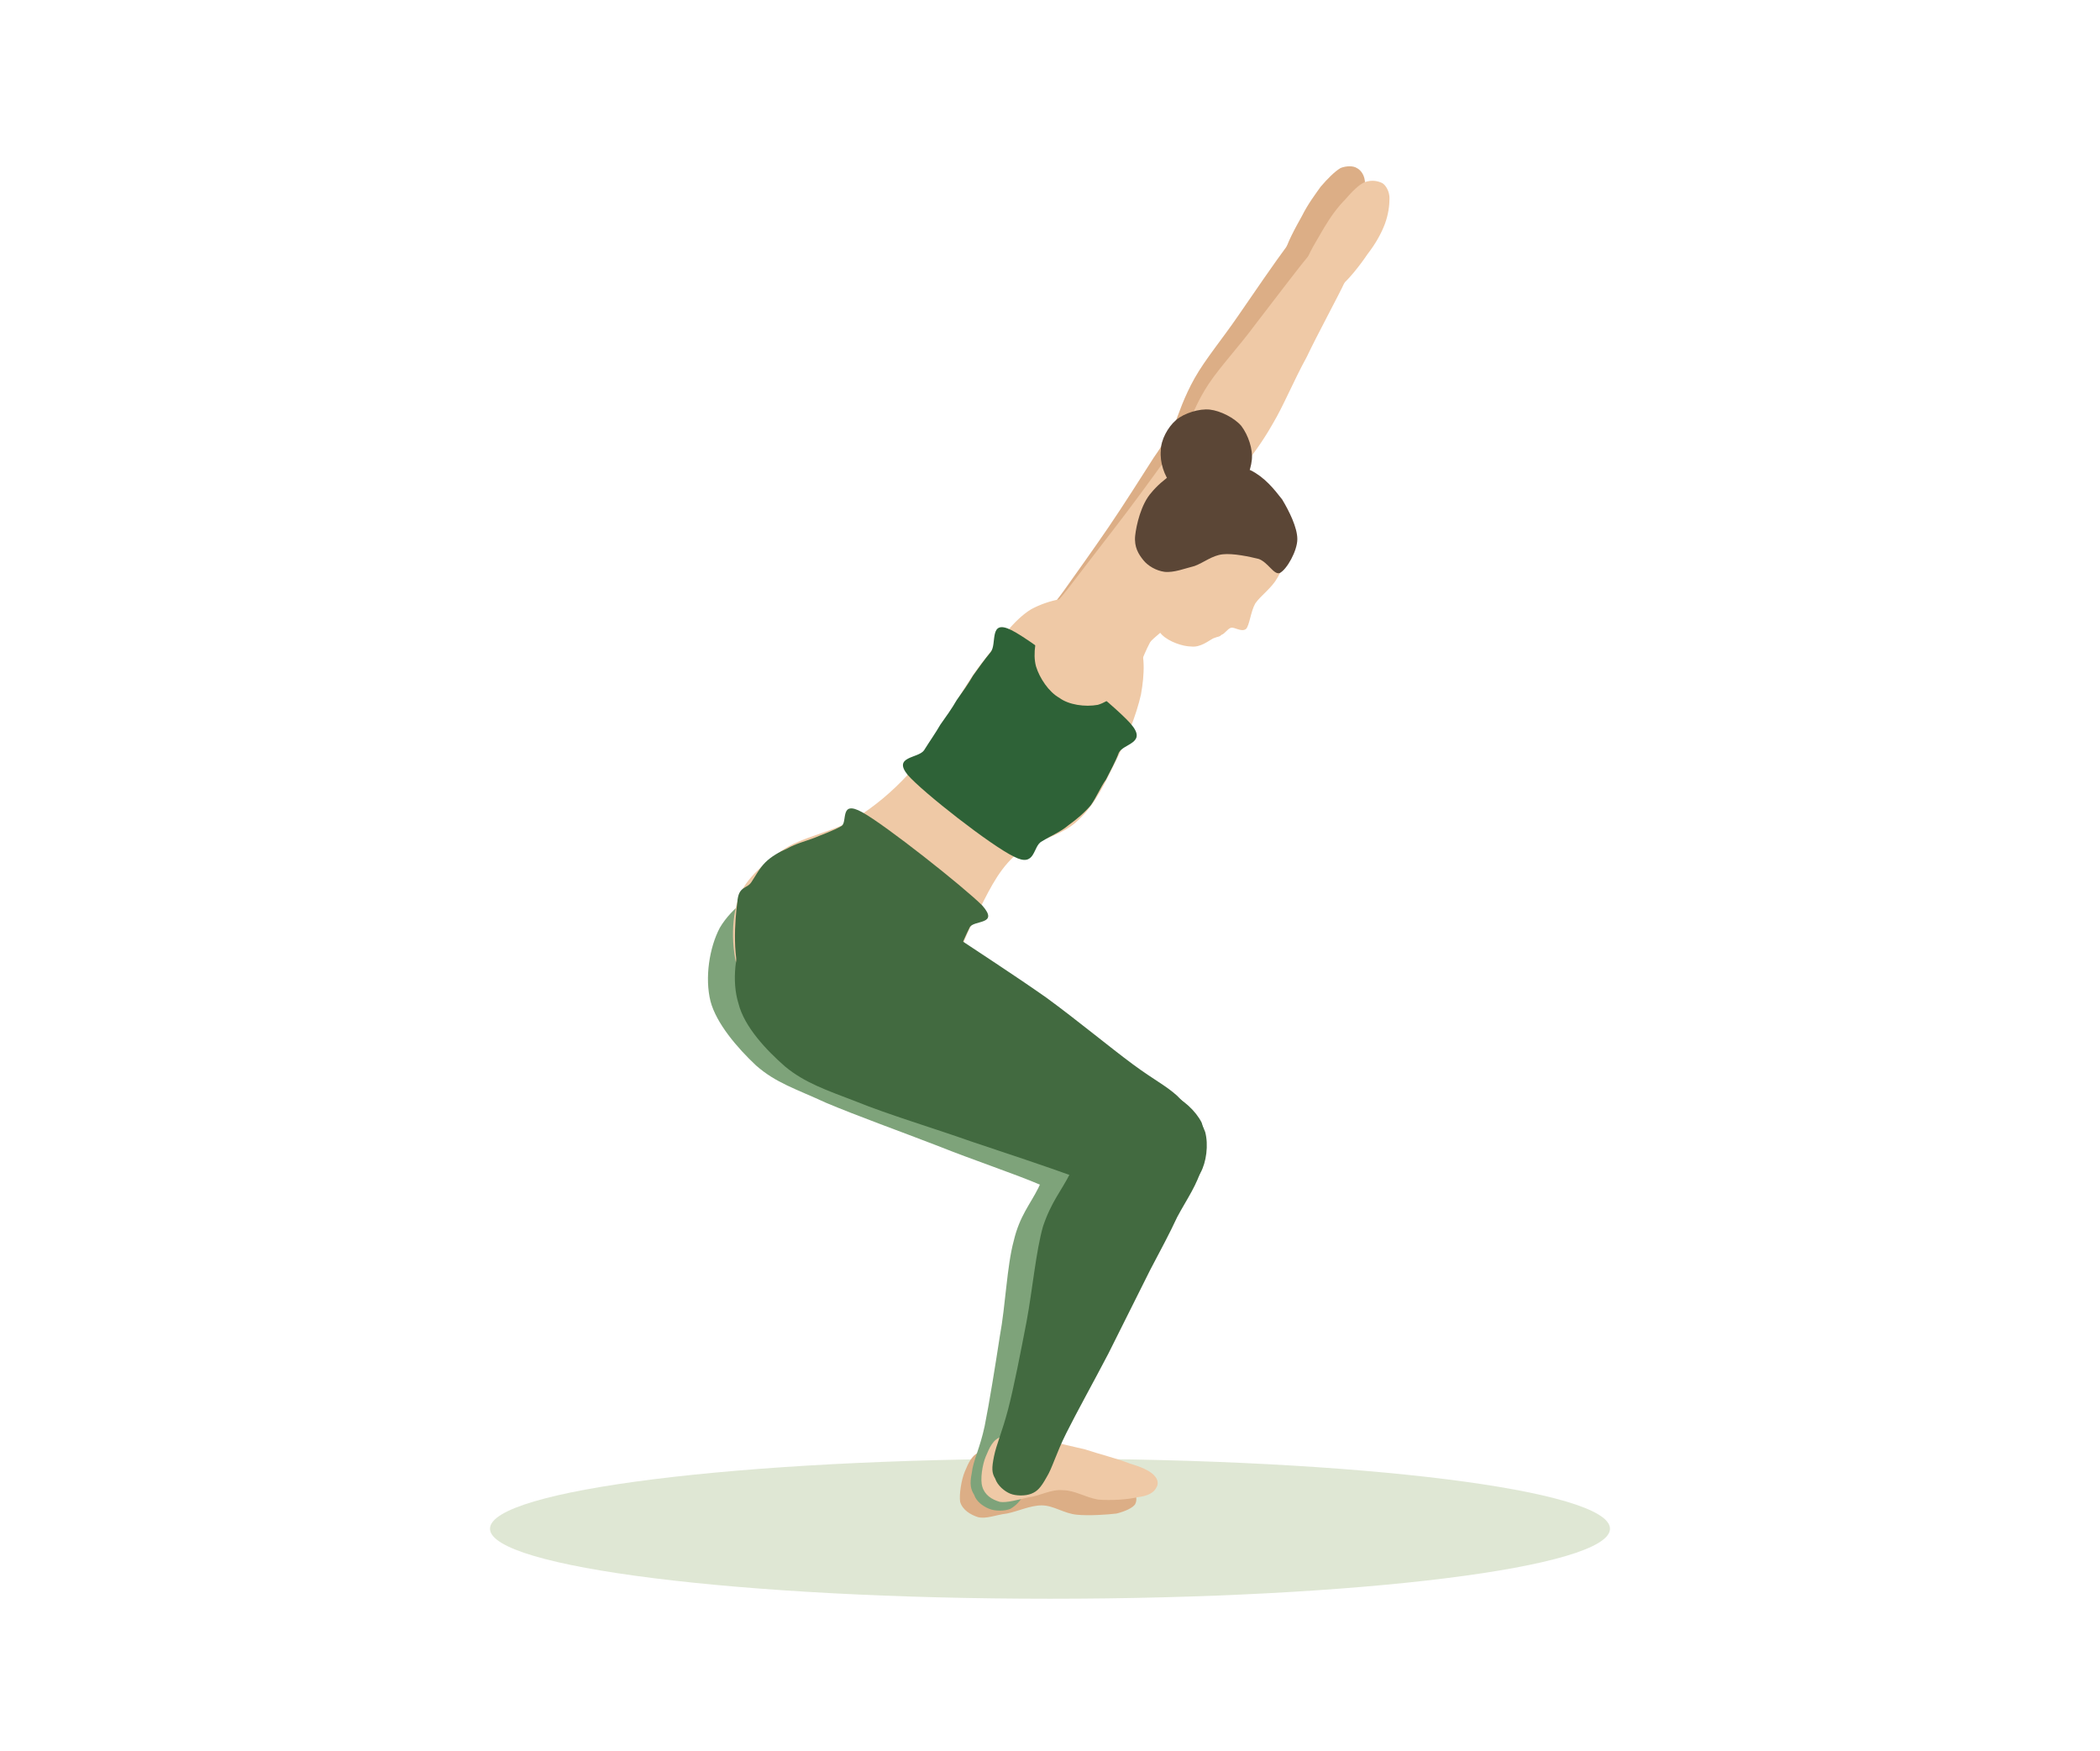
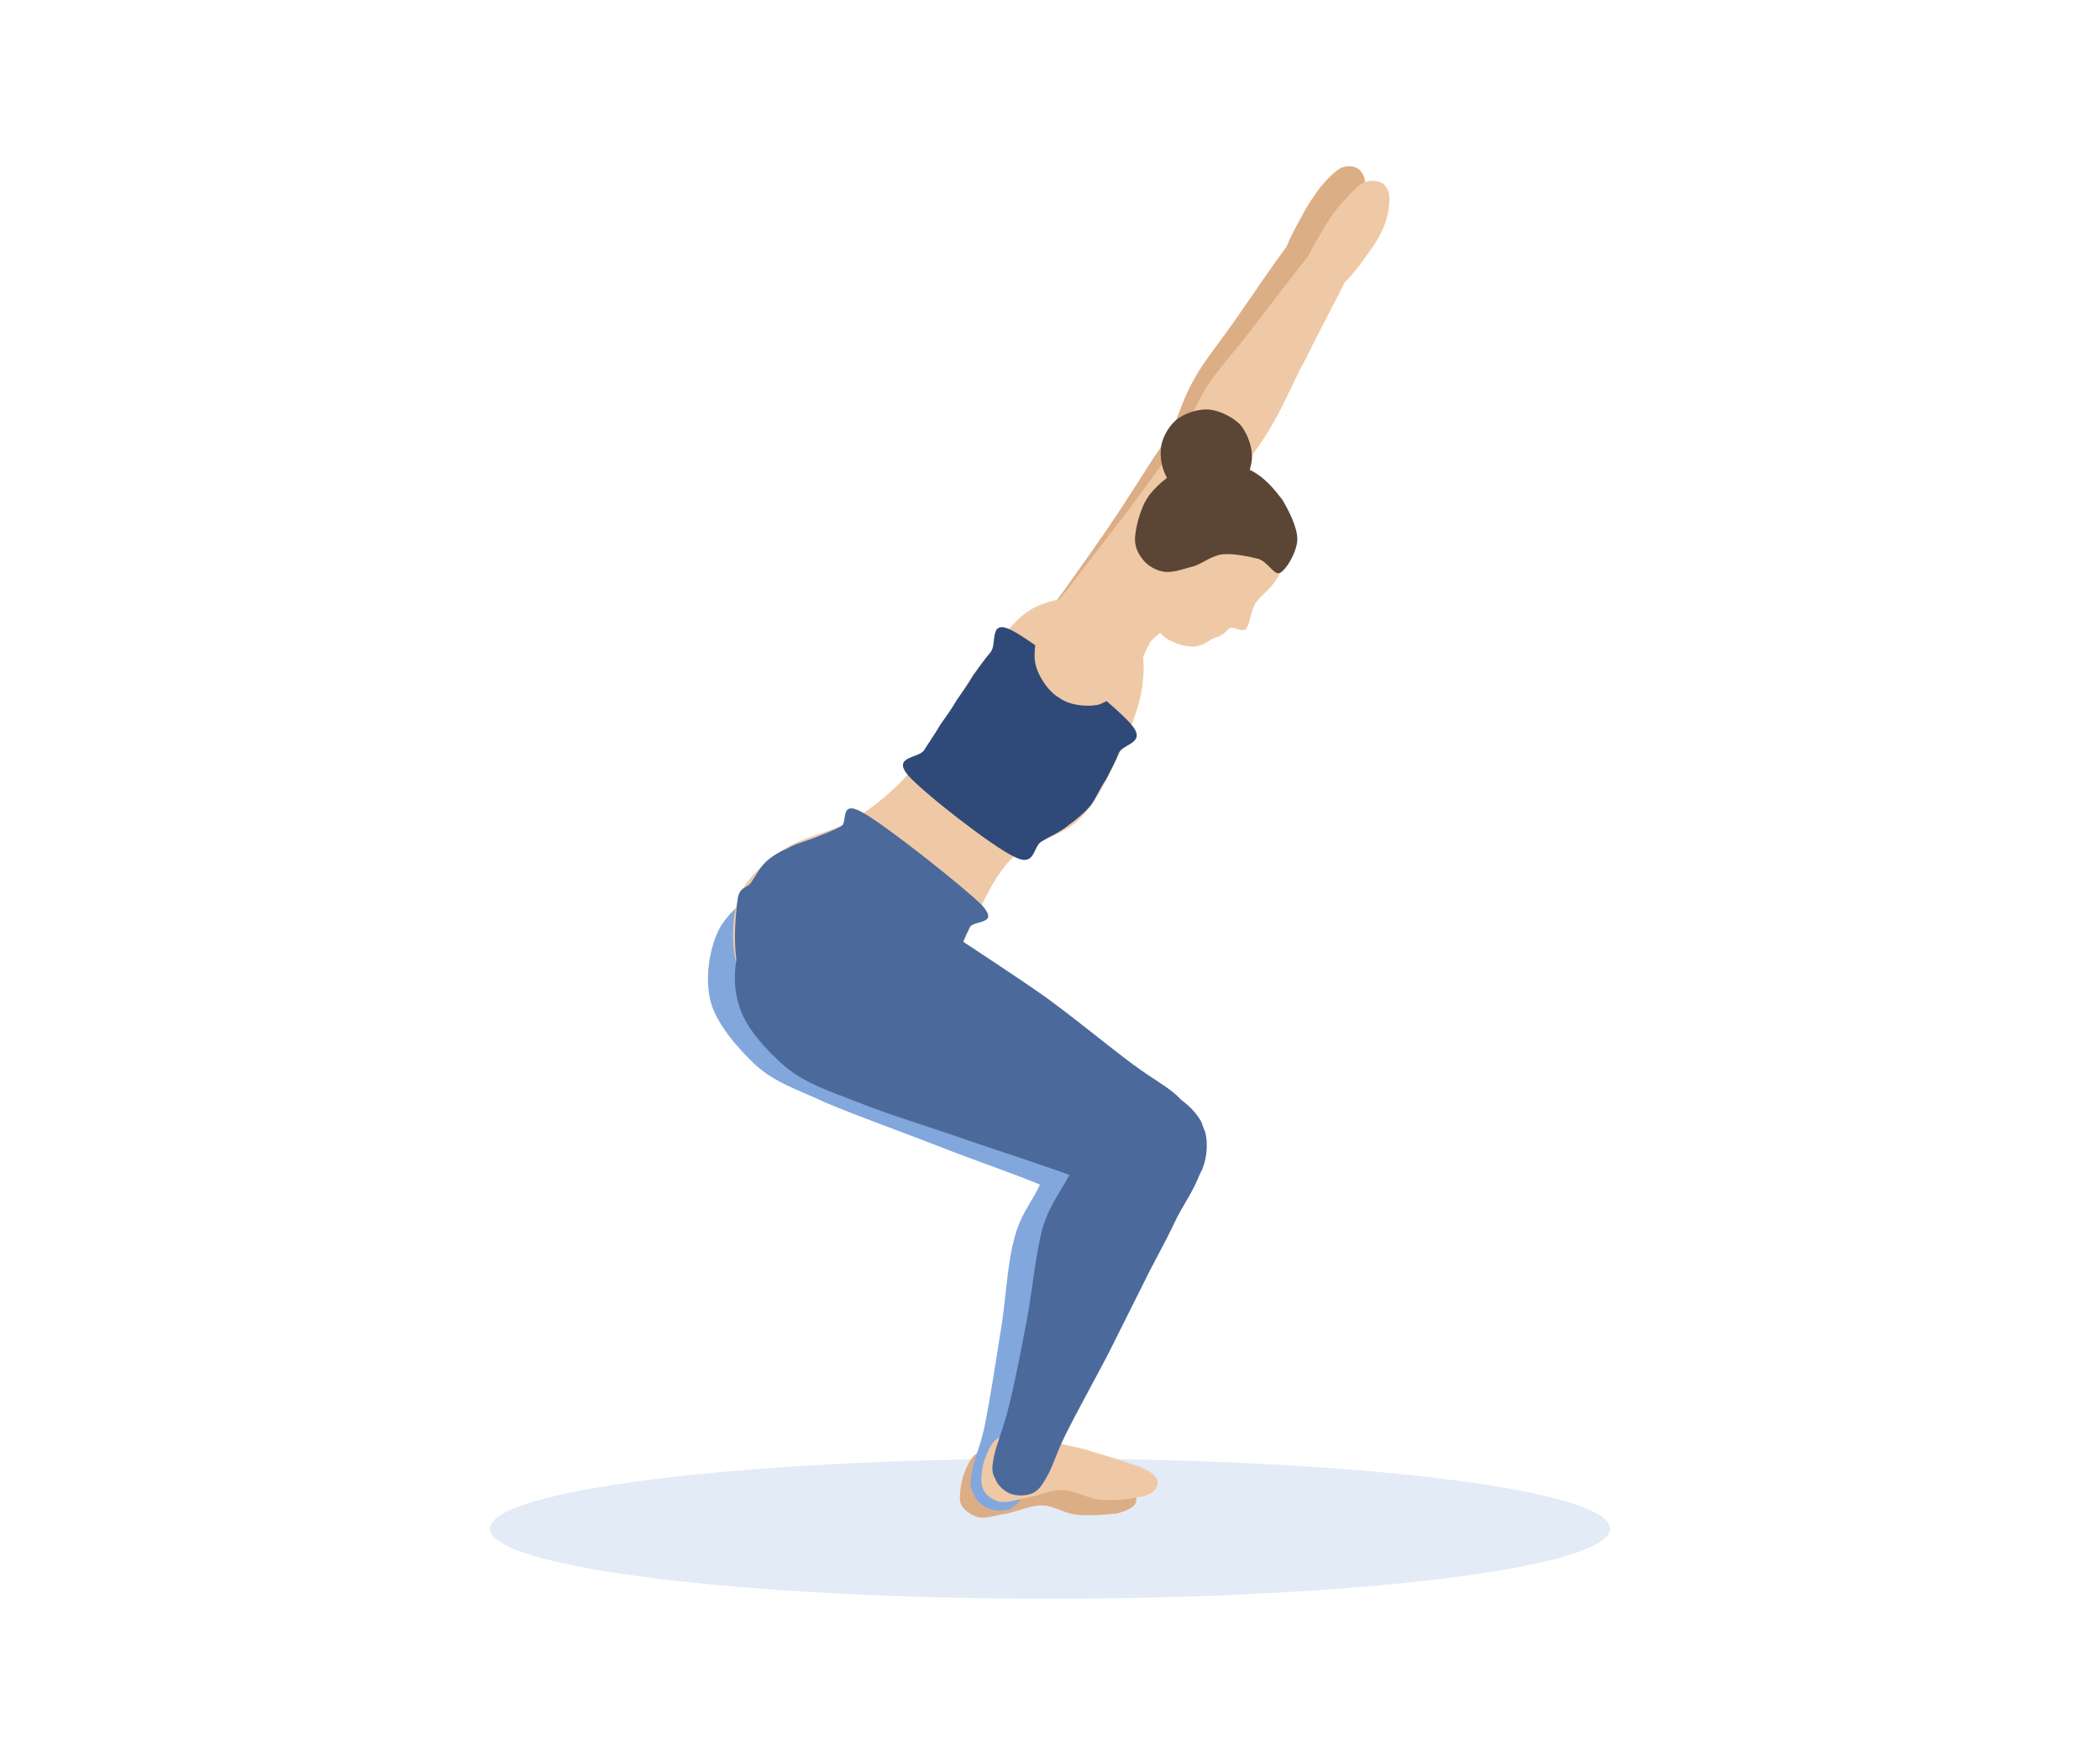
<svg xmlns="http://www.w3.org/2000/svg" viewBox="0 0 180 150" width="180" height="150">
-   <ellipse cx="90" cy="131" rx="48" ry="6" fill="#dfe7d4" />
+   <ellipse cx="90" cy="131" rx="48" ry="6" fill="#e3ebf7" />
  <path d="M113.1 23.5C113.8 23 114.8 21.5 115.4 20.6C116 19.6 116.5 18.7 116.7 17.9C117 17.1 117.1 16.3 117 15.7C117 15.1 116.7 14.6 116.3 14.4C116 14.2 115.4 14.2 114.9 14.4C114.4 14.7 113.8 15.3 113.2 16C112.7 16.7 112.1 17.5 111.6 18.5C111.1 19.4 110.2 21 110.1 21.8C110.1 22.6 110.7 23.1 111.2 23.3C111.7 23.6 112.4 23.9 113.1 23.5Z" fill="#dcae86" />
  <path d="M105.6 39.4C106.3 38.5 107.2 37.2 108.1 35.5C108.9 33.9 109.7 31.7 110.6 29.6C111.5 27.5 113.1 24.3 113.6 23C114.1 21.6 113.9 21.9 113.8 21.5C113.6 21 113.3 20.6 112.9 20.4C112.5 20.2 111.9 20.1 111.5 20.2C111.1 20.3 111.2 20 110.3 21.1C109.4 22.3 107.4 25.2 106.1 27.1C104.8 29 103.3 30.8 102.4 32.4C101.5 34 101 35.5 100.6 36.6C100.3 37.7 100.2 38.2 100.4 38.9C100.6 39.5 101.2 40.2 101.7 40.5C102.3 40.8 103.2 40.9 103.8 40.7C104.5 40.5 104.9 40.2 105.6 39.4Z" fill="#dcae86" />
  <path d="M97.1 58.1C97.8 57.2 97.8 56.3 98.6 54.7C99.3 53.1 100.4 50.8 101.3 48.7C102.3 46.7 103.6 43.7 104.3 42.2C105 40.6 105.4 40.2 105.6 39.4C105.9 38.5 106 37.8 105.8 37.1C105.6 36.5 105.1 35.8 104.5 35.5C103.9 35.2 103.1 35.1 102.4 35.3C101.8 35.4 101.2 36 100.6 36.6C100 37.3 99.9 37.8 98.9 39.2C98 40.6 96.3 43.3 95 45.2C93.7 47.1 92.2 49.2 91.2 50.6C90.2 52 89.5 52.6 89.1 53.7C88.7 54.8 88.6 56.3 88.9 57.3C89.2 58.4 90.1 59.4 91 59.9C91.9 60.4 93.3 60.6 94.3 60.3C95.3 60 96.4 59 97.1 58.1Z" fill="#dcae86" />
  <path d="M84.1 124.4C84.9 124.2 86.3 124.6 87.5 124.8C88.7 124.9 89.9 125.2 91.1 125.6C92.4 125.9 94 126.3 95 126.7C96 127.1 96.7 127.4 97.1 127.7C97.4 128.1 97.5 128.5 97.3 128.9C97.1 129.2 96.5 129.5 95.7 129.7C94.9 129.8 93.3 129.9 92.3 129.8C91.2 129.7 90.3 129 89.3 129C88.3 129 87.3 129.5 86.3 129.7C85.4 129.8 84.5 130.2 83.8 130C83.2 129.8 82.5 129.4 82.3 128.7C82.2 128.1 82.4 126.8 82.7 126.1C83 125.4 83.3 124.6 84.1 124.4Z" fill="#dcae86" />
-   <path d="M73.4 76.5C75.4 77.2 76.7 78.6 79 80.2C81.4 81.8 84.8 84.1 87.3 86.1C89.9 88.1 92.7 90.7 94.5 92.1C96.3 93.6 97.2 94 98.2 94.9C99.2 95.9 100.2 96.9 100.5 98.1C100.8 99.2 100.6 100.7 100 101.6C99.5 102.6 98.3 103.5 97.2 103.8C96.1 104.1 94.7 103.8 93.3 103.4C92 103 91.3 102.4 89.1 101.5C87 100.6 83.4 99.4 80.4 98.2C77.3 97 73.4 95.6 70.8 94.5C68.2 93.3 66.5 92.8 64.8 91.3C63.2 89.8 61.4 87.7 60.9 85.8C60.4 83.8 60.8 81.2 61.7 79.5C62.7 77.8 64.8 76.2 66.7 75.7C68.6 75.2 71.3 75.7 73.4 76.5Z" fill="#7ea37a" />
-   <path d="M100.3 100.8C100 102.2 99 103.7 98.3 105.2C97.7 106.6 97.1 107.8 96.2 109.7C95.3 111.7 93.9 114.6 92.8 117C91.7 119.4 90.2 122.2 89.4 124C88.6 125.8 88.4 127 87.9 127.9C87.4 128.7 87.1 129 86.6 129.3C86.1 129.5 85.3 129.5 84.8 129.3C84.3 129.1 83.7 128.7 83.5 128.1C83.2 127.6 83.1 127.2 83.3 126.2C83.4 125.2 84 124.1 84.4 122.2C84.8 120.2 85.3 117.1 85.7 114.5C86.2 111.8 86.3 108.5 86.9 106.3C87.4 104.2 88.3 103.2 89 101.8C89.7 100.3 90.4 98.7 91.2 97.5C92 96.3 92.8 95.3 93.9 94.8C94.9 94.3 96.4 94.3 97.4 94.6C98.5 95 99.6 96 100.1 97C100.6 98.1 100.6 99.5 100.3 100.8Z" fill="#7ea37a" />
+   <path d="M73.4 76.5C75.4 77.2 76.7 78.6 79 80.2C81.4 81.8 84.8 84.1 87.3 86.1C89.9 88.1 92.7 90.7 94.5 92.1C96.3 93.6 97.2 94 98.2 94.9C99.2 95.9 100.2 96.9 100.5 98.1C100.8 99.2 100.6 100.7 100 101.6C99.5 102.6 98.3 103.5 97.2 103.8C96.1 104.1 94.7 103.8 93.3 103.4C92 103 91.3 102.4 89.1 101.5C87 100.6 83.4 99.4 80.4 98.2C77.3 97 73.4 95.6 70.8 94.5C68.2 93.3 66.5 92.8 64.8 91.3C63.2 89.8 61.4 87.7 60.9 85.8C60.4 83.8 60.8 81.2 61.7 79.5C62.7 77.8 64.8 76.2 66.7 75.7C68.6 75.2 71.3 75.7 73.4 76.5Z" fill="#82a7dd" />
+   <path d="M100.3 100.8C100 102.2 99 103.7 98.3 105.2C97.7 106.6 97.1 107.8 96.2 109.7C95.3 111.7 93.9 114.6 92.8 117C91.7 119.4 90.2 122.2 89.4 124C88.6 125.8 88.4 127 87.9 127.9C87.4 128.7 87.1 129 86.6 129.3C86.1 129.5 85.3 129.5 84.8 129.3C84.3 129.1 83.7 128.7 83.5 128.1C83.2 127.6 83.1 127.2 83.3 126.2C83.4 125.2 84 124.1 84.4 122.2C84.8 120.2 85.3 117.1 85.7 114.5C86.2 111.8 86.3 108.5 86.9 106.3C87.4 104.2 88.3 103.2 89 101.8C89.7 100.3 90.4 98.7 91.2 97.5C92 96.3 92.8 95.3 93.9 94.8C94.9 94.3 96.4 94.3 97.4 94.6C98.5 95 99.6 96 100.1 97C100.6 98.1 100.6 99.5 100.3 100.8Z" fill="#82a7dd" />
  <path d="M78.1 89C80.1 88.1 80.2 85.7 81.1 83.9C82.1 82.2 82.7 80.2 83.7 78.4C84.6 76.7 85.4 74.8 86.9 73.4C88.3 72.1 91 71.7 92.4 70.3C93.9 68.9 94.7 67.1 95.6 65.3C96.5 63.5 97.4 61.3 97.8 59.5C98.1 57.8 98.2 56 97.5 54.7C96.7 53.3 94.8 51.8 93.3 51.4C91.8 51 89.9 51.4 88.4 52.2C86.9 53.1 85.6 55 84.4 56.5C83.1 58.1 82.2 59.8 81.1 61.5C80 63.1 79.1 64.9 77.8 66.4C76.5 67.8 75 69.1 73.2 70.2C71.4 71.3 68.7 71.7 67 72.9C65.4 74.1 63.7 75.4 63.2 77.3C62.6 79.2 62.7 82.3 63.7 84.3C64.7 86.3 66.7 88.7 69.1 89.5C71.5 90.3 76.1 89.9 78.1 89Z" fill="#efc9a6" />
-   <path d="M78.1 89C79.8 88.6 78.8 87.8 79.2 87.2C79.6 86.6 80 86 80.4 85.4C80.7 84.8 81 84.1 81.3 83.5C81.7 82.8 81.9 82.1 82.2 81.5C82.5 80.8 82.8 80.1 83.1 79.5C83.4 78.8 85.7 79.3 84.2 77.6C82.6 76 75.9 70.7 73.9 69.6C71.9 68.5 72.7 70.5 72.1 70.8C71.4 71.2 70.5 71.5 69.8 71.8C69 72.1 68.2 72.3 67.5 72.7C66.8 73 66.1 73.4 65.6 73.9C65.1 74.4 64.8 75 64.4 75.6C64 76.2 63.3 75.9 63.2 77.3C63 78.8 62.7 82.3 63.7 84.3C64.7 86.3 66.7 88.7 69.1 89.5C71.5 90.3 76.4 89.4 78.1 89Z" fill="#426a40" />
-   <path d="M86.9 73.4C88.8 74.4 88.5 72.5 89.3 72.1C90.1 71.6 90.9 71.3 91.6 70.7C92.3 70.2 93 69.6 93.5 69C94 68.3 94.3 67.5 94.8 66.8C95.2 66 95.6 65.3 95.9 64.5C96.3 63.7 98.4 63.7 96.9 62C95.3 60.2 88.7 55 86.7 54C84.7 53 85.5 55.2 84.9 55.9C84.4 56.5 83.9 57.2 83.4 57.9C83 58.6 82.5 59.3 82 60C81.6 60.7 81.1 61.4 80.6 62.1C80.2 62.8 79.7 63.5 79.2 64.3C78.7 65 76.5 64.8 77.8 66.4C79.1 67.9 85 72.5 86.9 73.4Z" fill="#2e6237" />
+   <path d="M78.1 89C79.8 88.6 78.8 87.8 79.2 87.2C79.6 86.6 80 86 80.4 85.4C80.7 84.8 81 84.1 81.3 83.5C81.7 82.8 81.9 82.1 82.2 81.5C82.5 80.8 82.8 80.1 83.1 79.5C83.4 78.8 85.7 79.3 84.2 77.6C82.6 76 75.9 70.7 73.9 69.6C71.9 68.5 72.7 70.5 72.1 70.8C71.4 71.2 70.5 71.5 69.8 71.8C69 72.1 68.2 72.3 67.5 72.7C66.8 73 66.1 73.4 65.6 73.9C65.1 74.4 64.8 75 64.4 75.6C64 76.2 63.3 75.9 63.2 77.3C63 78.8 62.7 82.3 63.7 84.3C64.7 86.3 66.7 88.7 69.1 89.5C71.5 90.3 76.4 89.4 78.1 89Z" fill="#4b6a9b" />
+   <path d="M86.9 73.4C88.8 74.4 88.5 72.5 89.3 72.1C90.1 71.6 90.9 71.3 91.6 70.7C92.3 70.2 93 69.6 93.5 69C94 68.3 94.3 67.5 94.8 66.8C95.2 66 95.6 65.3 95.9 64.5C96.3 63.7 98.4 63.7 96.9 62C95.3 60.2 88.7 55 86.7 54C84.7 53 85.5 55.2 84.9 55.9C84.4 56.5 83.9 57.2 83.4 57.9C83 58.6 82.5 59.3 82 60C81.6 60.7 81.1 61.4 80.6 62.1C80.2 62.8 79.7 63.5 79.2 64.3C78.7 65 76.5 64.8 77.8 66.4C79.1 67.9 85 72.5 86.9 73.4Z" fill="#2f4a78" />
  <path d="M114.8 24.6C115.5 24.1 116.6 22.7 117.2 21.8C117.9 20.9 118.4 20 118.7 19.2C119 18.4 119.1 17.6 119.1 17C119.1 16.4 118.8 15.9 118.5 15.7C118.1 15.5 117.6 15.4 117 15.6C116.5 15.8 115.9 16.4 115.3 17.1C114.7 17.7 114.1 18.5 113.5 19.5C113 20.4 112 21.9 111.9 22.7C111.8 23.6 112.4 24 112.9 24.3C113.4 24.6 114.1 25 114.8 24.6Z" fill="#efc9a6" />
  <path d="M106.5 40.1C107.2 39.2 108.2 37.9 109.1 36.3C110 34.8 110.9 32.6 112 30.6C113 28.5 114.7 25.4 115.3 24.1C115.9 22.7 115.6 23 115.5 22.6C115.4 22.2 115.1 21.7 114.7 21.5C114.4 21.2 113.8 21.1 113.3 21.2C112.9 21.3 113 20.9 112.1 22C111.1 23.2 109 26 107.6 27.8C106.2 29.7 104.6 31.4 103.6 32.9C102.6 34.4 102 36 101.6 37C101.2 38.1 101.2 38.6 101.3 39.3C101.5 39.9 102 40.6 102.5 41C103.1 41.3 103.9 41.5 104.6 41.3C105.3 41.2 105.7 40.9 106.5 40.1Z" fill="#efc9a6" />
  <path d="M96.9 58.3C97.7 57.4 97.8 56.5 98.6 55C99.4 53.5 100.6 51.2 101.7 49.2C102.8 47.1 104.2 44.3 105 42.8C105.8 41.3 106.2 40.9 106.5 40.1C106.8 39.2 106.9 38.5 106.8 37.8C106.6 37.2 106.1 36.5 105.6 36.1C105 35.8 104.1 35.6 103.5 35.8C102.8 35.9 102.2 36.4 101.6 37C101 37.7 100.8 38.1 99.8 39.5C98.8 40.9 96.9 43.5 95.5 45.3C94.1 47.1 92.5 49.2 91.5 50.5C90.4 51.9 89.7 52.4 89.2 53.5C88.8 54.6 88.5 56 88.8 57.1C89.1 58.1 89.9 59.3 90.8 59.8C91.6 60.4 93 60.6 94.1 60.4C95.1 60.1 96.2 59.2 96.9 58.3Z" fill="#efc9a6" />
  <path d="M85.9 123.1C86.7 122.9 88.1 123.3 89.3 123.4C90.5 123.6 91.7 123.9 93 124.2C94.2 124.6 95.8 125 96.8 125.4C97.8 125.7 98.5 126 98.9 126.4C99.3 126.8 99.3 127.2 99.1 127.5C98.9 127.9 98.4 128.2 97.5 128.3C96.7 128.5 95.2 128.6 94.1 128.5C93 128.3 92.1 127.7 91.1 127.7C90.1 127.6 89.1 128.2 88.2 128.3C87.3 128.5 86.3 128.8 85.7 128.7C85 128.5 84.4 128.1 84.2 127.4C84 126.8 84.2 125.5 84.5 124.8C84.8 124.1 85.1 123.3 85.9 123.1Z" fill="#efc9a6" />
-   <path d="M75.4 76.3C77.5 77 78.8 78.3 81.2 79.8C83.6 81.4 87 83.6 89.7 85.5C92.3 87.4 95.2 89.8 97.1 91.2C99 92.6 99.9 93 100.9 93.9C101.9 94.9 102.9 95.9 103.3 97C103.6 98.1 103.4 99.6 102.9 100.5C102.4 101.5 101.2 102.5 100.1 102.8C99 103.2 97.6 102.9 96.3 102.6C94.9 102.2 94.2 101.6 92 100.8C89.8 100 86.2 98.8 83.2 97.8C80.1 96.7 76.1 95.5 73.4 94.4C70.8 93.4 69 92.8 67.3 91.4C65.7 90 63.8 88 63.3 86C62.7 84.1 63 81.5 63.9 79.8C64.8 78.1 66.8 76.3 68.7 75.8C70.6 75.2 73.3 75.7 75.4 76.3Z" fill="#426a40" />
-   <path d="M103 100C102.7 101.4 101.7 102.8 100.9 104.3C100.2 105.8 99.6 106.9 98.6 108.8C97.6 110.8 96.2 113.6 95 116C93.8 118.3 92.3 121 91.4 122.8C90.5 124.6 90.2 125.8 89.7 126.6C89.2 127.5 88.9 127.8 88.4 128C87.9 128.2 87.1 128.2 86.6 128C86.1 127.8 85.5 127.3 85.3 126.7C85 126.2 85 125.8 85.2 124.8C85.4 123.8 85.9 122.7 86.4 120.8C86.9 118.9 87.5 115.8 88 113.2C88.5 110.5 88.8 107.2 89.4 105.1C90.1 103 91 102 91.7 100.6C92.5 99.1 93.2 97.5 94 96.4C94.9 95.3 95.8 94.2 96.8 93.8C97.9 93.3 99.4 93.3 100.4 93.8C101.4 94.2 102.5 95.2 103 96.2C103.4 97.3 103.4 98.7 103 100Z" fill="#426a40" />
+   <path d="M75.4 76.3C77.5 77 78.8 78.3 81.2 79.8C83.6 81.4 87 83.6 89.7 85.5C92.3 87.4 95.2 89.8 97.1 91.2C99 92.6 99.9 93 100.9 93.9C101.9 94.9 102.9 95.9 103.3 97C103.6 98.1 103.4 99.6 102.9 100.5C102.4 101.5 101.2 102.5 100.1 102.8C99 103.2 97.6 102.9 96.3 102.6C94.9 102.2 94.2 101.6 92 100.8C89.8 100 86.2 98.8 83.2 97.8C80.1 96.7 76.1 95.5 73.4 94.4C70.8 93.4 69 92.8 67.3 91.4C65.7 90 63.8 88 63.3 86C62.7 84.1 63 81.5 63.9 79.8C64.8 78.1 66.8 76.3 68.7 75.8C70.6 75.2 73.3 75.7 75.4 76.3Z" fill="#4b6a9b" />
+   <path d="M103 100C102.7 101.4 101.7 102.8 100.9 104.3C100.2 105.8 99.6 106.9 98.6 108.8C97.6 110.8 96.2 113.6 95 116C93.8 118.3 92.3 121 91.4 122.8C90.5 124.6 90.2 125.8 89.7 126.6C89.2 127.5 88.9 127.8 88.4 128C87.9 128.2 87.1 128.2 86.6 128C86.1 127.8 85.5 127.3 85.3 126.7C85 126.2 85 125.8 85.2 124.8C85.4 123.8 85.9 122.7 86.4 120.8C86.9 118.9 87.5 115.8 88 113.2C88.5 110.5 88.8 107.2 89.4 105.1C90.1 103 91 102 91.7 100.6C92.5 99.1 93.2 97.5 94 96.4C94.9 95.3 95.8 94.2 96.8 93.8C97.9 93.3 99.4 93.3 100.4 93.8C101.4 94.2 102.5 95.2 103 96.2C103.4 97.3 103.4 98.7 103 100Z" fill="#4b6a9b" />
  <path d="M91 53.3C91.9 52.5 94 51.6 95.3 50.6C96.7 49.5 98.2 47.8 99.2 47.2C100.2 46.5 100.7 46.5 101.4 46.5C102 46.6 102.8 47 103.2 47.5C103.6 48 103.9 48.8 103.9 49.5C103.8 50.2 103.7 50.7 102.9 51.5C102 52.4 100.1 53.6 98.9 54.7C97.6 55.9 96.4 57.8 95.4 58.6C94.4 59.3 93.6 59.4 92.8 59.3C92 59.2 91.1 58.7 90.6 58.1C90.1 57.5 89.7 56.5 89.8 55.7C89.9 54.9 90 54.2 91 53.3Z" fill="#efc9a6" />
  <path d="M106 42.1C106.7 41.5 107.2 40.4 107.3 39.4C107.4 38.5 107 37.3 106.4 36.5C105.8 35.8 104.6 35.2 103.7 35.1C102.8 35 101.5 35.4 100.8 36C100.1 36.6 99.5 37.7 99.5 38.6C99.4 39.6 99.8 40.8 100.4 41.5C101 42.2 102.2 42.9 103.1 43C104 43.1 105.3 42.7 106 42.1Z" fill="#5b4636" />
  <path d="M108.9 42.8C110.1 43.8 110.5 45.3 110.6 46.4C110.7 47.5 110 48.6 109.5 49.5C109 50.4 108.1 51 107.6 51.7C107.2 52.4 107.1 53.6 106.8 53.9C106.4 54.2 105.8 53.7 105.5 53.8C105.2 53.9 105 54.3 104.7 54.4C104.5 54.6 104.5 54.5 104 54.7C103.6 54.9 102.9 55.5 102.1 55.4C101.4 55.4 100.2 55 99.6 54.4C99 53.8 98.7 52.6 98.6 51.7C98.4 50.8 99 50.1 98.8 49.2C98.6 48.2 97.4 46.9 97.5 45.8C97.5 44.7 98 43.3 99.1 42.4C100.1 41.5 102 40.3 103.6 40.4C105.2 40.4 107.7 41.7 108.9 42.8Z" fill="#efc9a6" />
  <path d="M109.7 49.1C109.2 49.3 108.7 48.2 107.9 47.9C107.1 47.7 105.7 47.4 104.8 47.5C103.9 47.6 103.2 48.2 102.4 48.5C101.6 48.7 100.6 49.1 99.8 49C99.1 48.9 98.4 48.5 98 48C97.6 47.5 97.2 46.9 97.3 45.9C97.4 45 97.8 43.2 98.7 42.2C99.6 41.1 101.3 39.9 102.7 39.6C104.1 39.3 106 39.8 107.2 40.3C108.4 40.9 109.2 41.9 109.9 42.8C110.5 43.8 111.2 45.2 111.2 46.2C111.2 47.2 110.3 48.8 109.7 49.1Z" fill="#5b4636" />
</svg>
